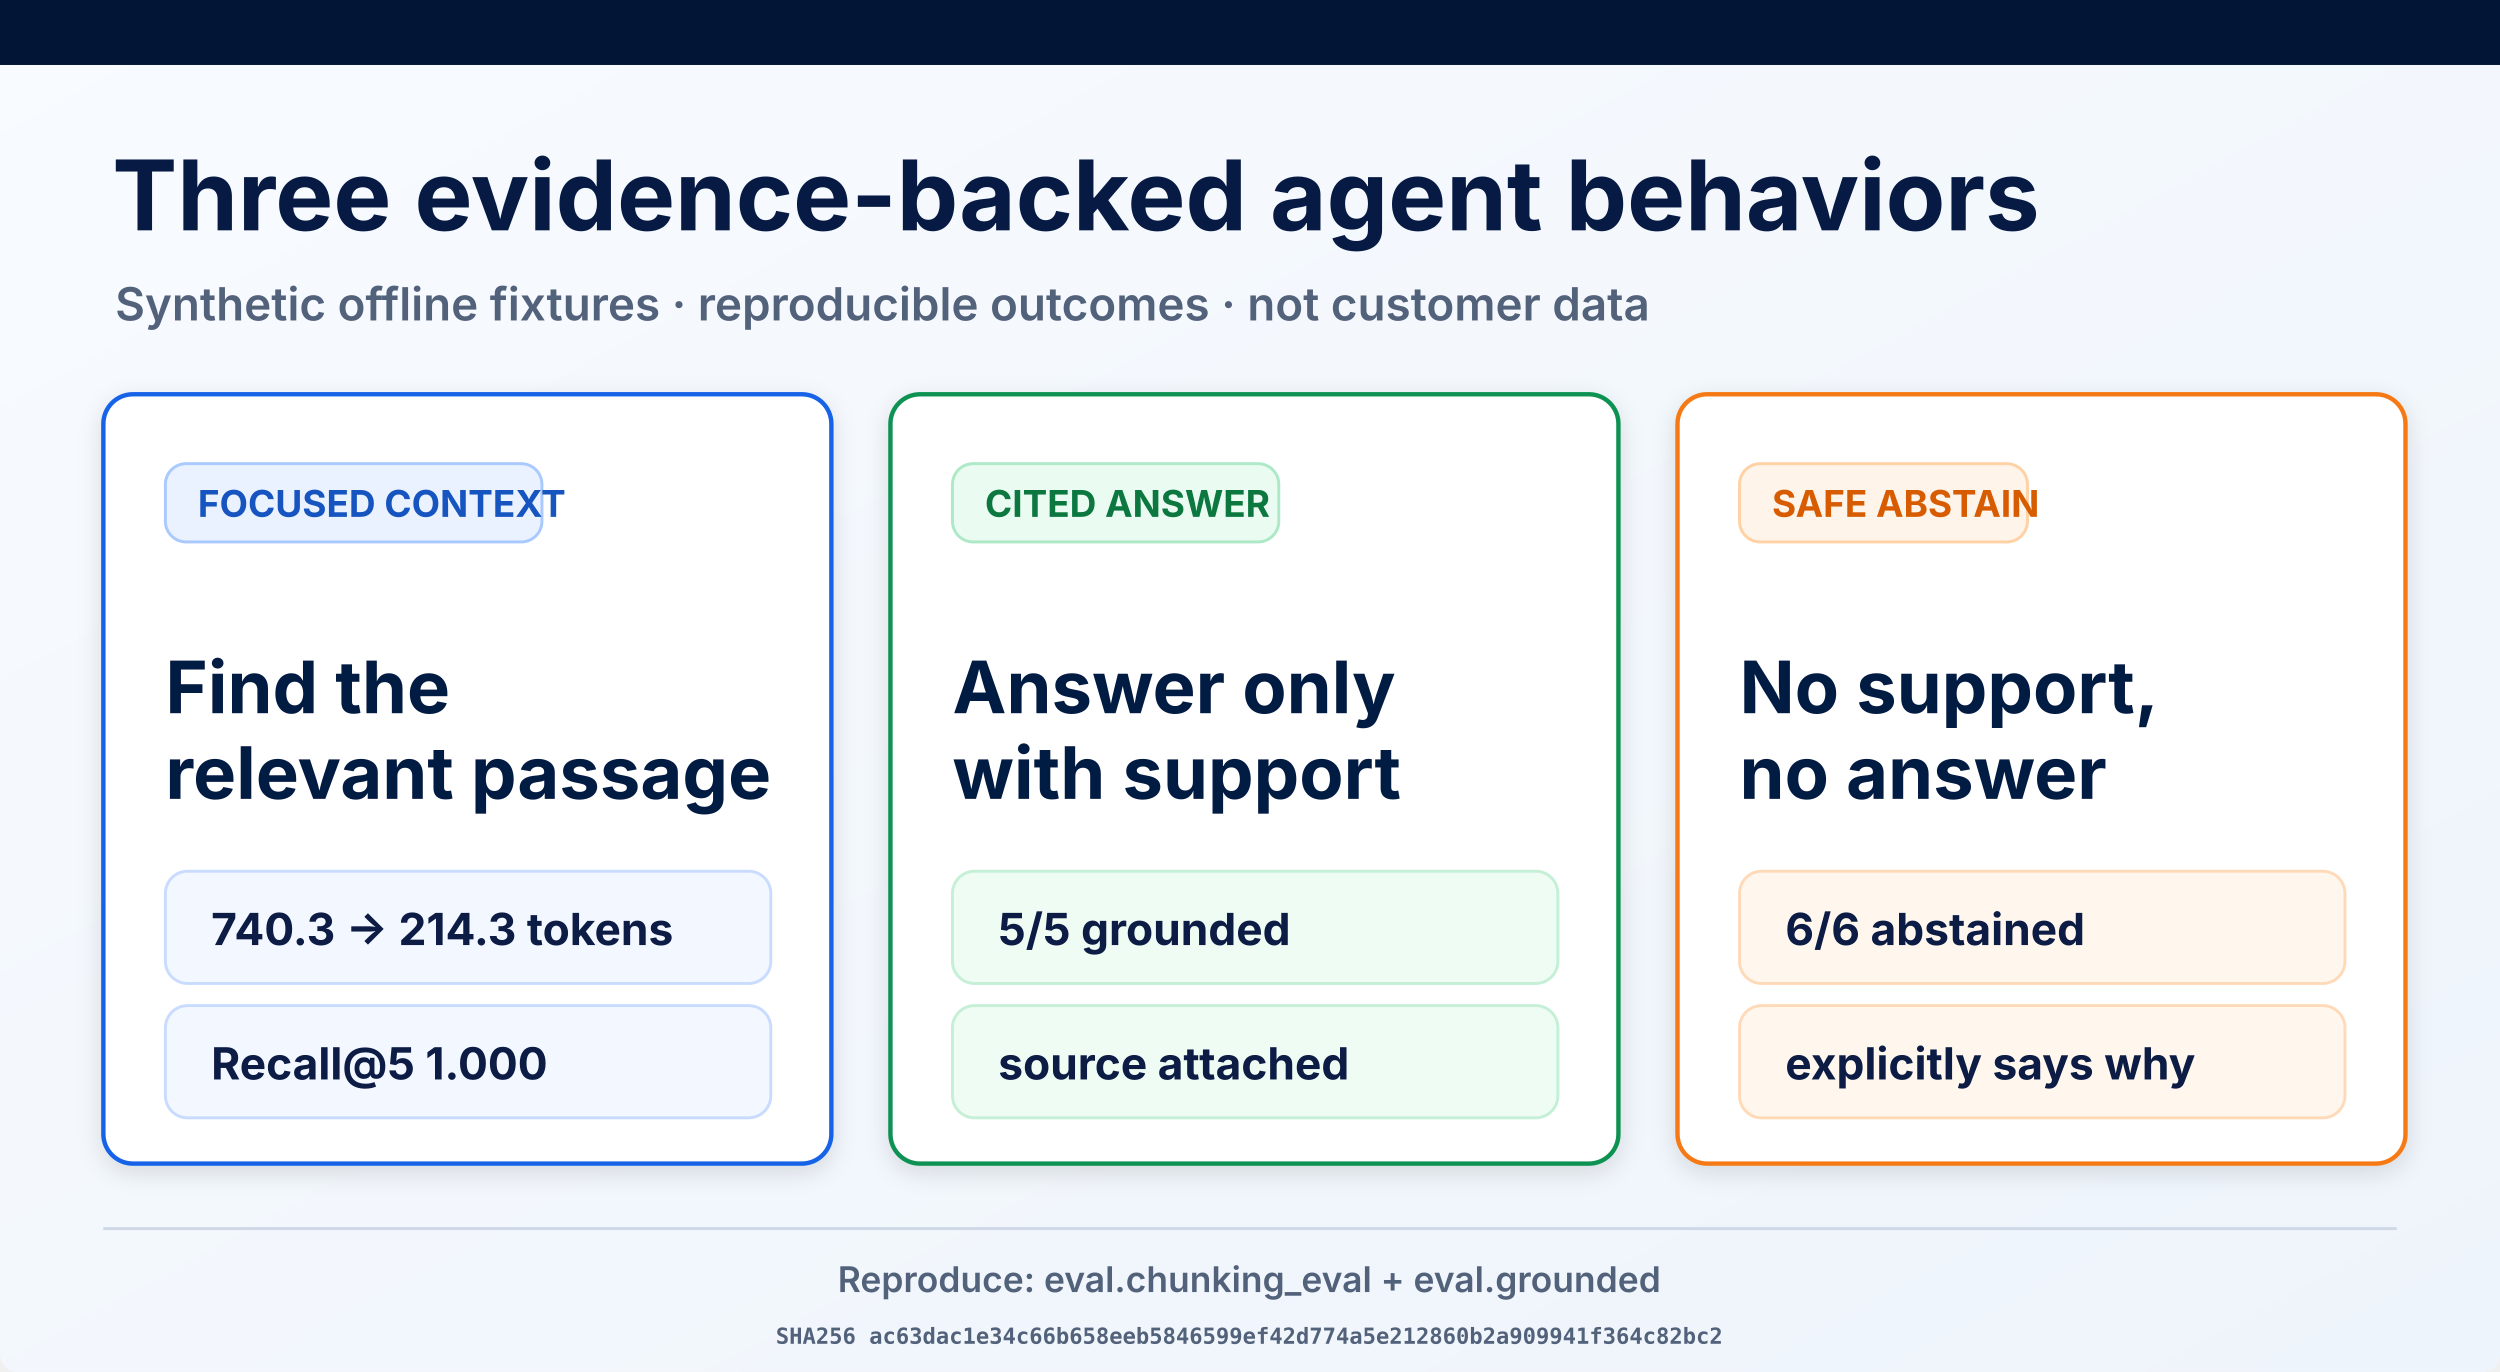
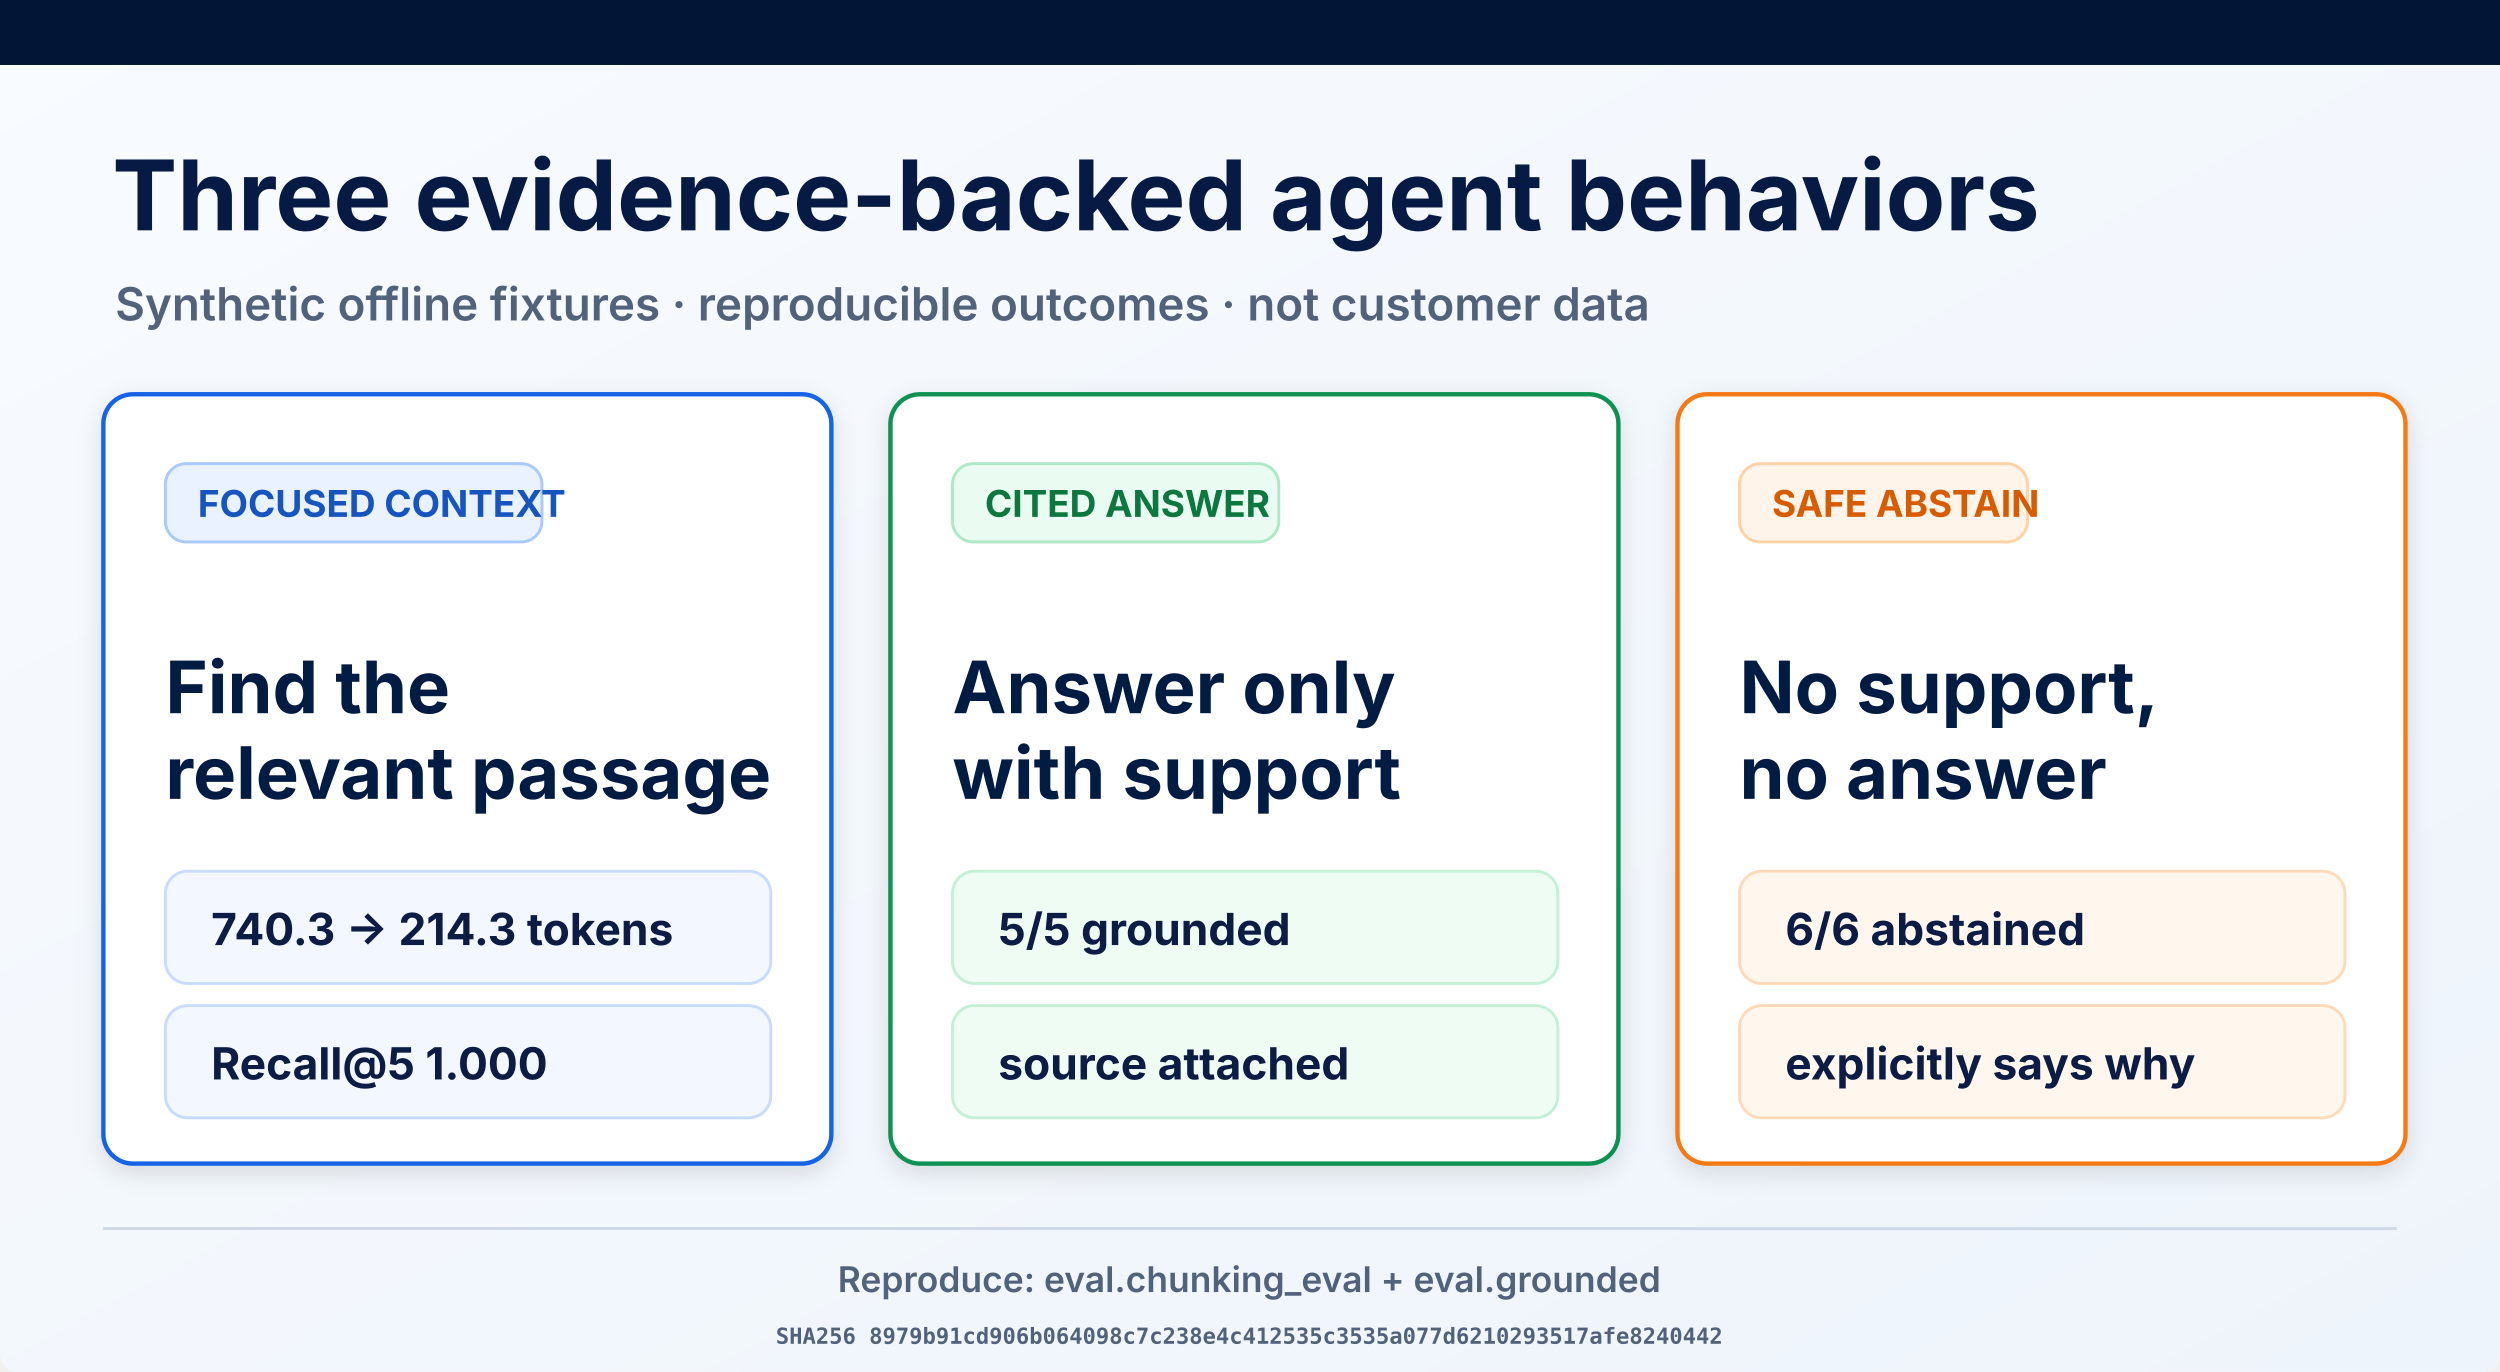
<svg xmlns="http://www.w3.org/2000/svg" width="1693" height="929" viewBox="0 0 1693 929" role="img" aria-labelledby="title desc">
  <defs>
    <linearGradient id="page" x1="0" y1="0" x2="1" y2="1">
      <stop offset="0" stop-color="#f8fbff" />
      <stop offset="1" stop-color="#eef4fb" />
    </linearGradient>
    <filter id="shadow" x="-10%" y="-10%" width="120%" height="130%">
      <feDropShadow dx="0" dy="5" stdDeviation="8" flood-opacity=".12" />
    </filter>
  </defs>
  <rect width="1693" height="929" rx="12" fill="url(#page)" />
  <rect width="1693" height="44" fill="#021536" />
  <text x="76" y="156" font-family="Inter, Arial, sans-serif" font-size="66" font-weight="700" fill="#061a43">Three evidence-backed agent behaviors</text>
  <text x="78" y="217" font-family="Inter, Arial, sans-serif" font-size="31" font-weight="600" fill="#53627b">Synthetic offline fixtures · reproducible outcomes · not customer data</text>
  <g filter="url(#shadow)">
    <rect x="70" y="267" width="493" height="521" rx="20" fill="#fff" stroke="#1763e8" stroke-width="3" />
    <rect x="112" y="314" width="255" height="53" rx="14" fill="#eaf2ff" stroke="#a9c9ff" stroke-width="2" />
    <text x="134" y="350" font-family="Inter, Arial, sans-serif" font-size="25" font-weight="700" fill="#1554c0">FOCUSED CONTEXT</text>
    <text x="112" y="483" font-family="Inter, Arial, sans-serif" font-size="49" font-weight="700" fill="#061a43">Find the</text>
    <text x="112" y="541" font-family="Inter, Arial, sans-serif" font-size="49" font-weight="700" fill="#061a43">relevant passage</text>
    <rect x="112" y="590" width="410" height="76" rx="15" fill="#f3f7ff" stroke="#c9dcff" stroke-width="2" />
    <text x="143" y="640" font-family="Inter, Arial, sans-serif" font-size="30" font-weight="700" fill="#0a1b44">740.3 → 214.3 tokens</text>
    <rect x="112" y="681" width="410" height="76" rx="15" fill="#f3f7ff" stroke="#c9dcff" stroke-width="2" />
    <text x="143" y="731" font-family="Inter, Arial, sans-serif" font-size="30" font-weight="700" fill="#0a1b44">Recall@5 1.000</text>
  </g>
  <g filter="url(#shadow)">
    <rect x="603" y="267" width="493" height="521" rx="20" fill="#fff" stroke="#109252" stroke-width="3" />
    <rect x="645" y="314" width="221" height="53" rx="14" fill="#eafbf1" stroke="#ade9c7" stroke-width="2" />
    <text x="667" y="350" font-family="Inter, Arial, sans-serif" font-size="25" font-weight="700" fill="#08773f">CITED ANSWER</text>
    <text x="645" y="483" font-family="Inter, Arial, sans-serif" font-size="49" font-weight="700" fill="#061a43">Answer only</text>
    <text x="645" y="541" font-family="Inter, Arial, sans-serif" font-size="49" font-weight="700" fill="#061a43">with support</text>
    <rect x="645" y="590" width="410" height="76" rx="15" fill="#effcf4" stroke="#c5efd6" stroke-width="2" />
    <text x="676" y="640" font-family="Inter, Arial, sans-serif" font-size="30" font-weight="700" fill="#0a1b44">5/5 grounded</text>
    <rect x="645" y="681" width="410" height="76" rx="15" fill="#effcf4" stroke="#c5efd6" stroke-width="2" />
    <text x="676" y="731" font-family="Inter, Arial, sans-serif" font-size="30" font-weight="700" fill="#0a1b44">source attached</text>
  </g>
  <g filter="url(#shadow)">
    <rect x="1136" y="267" width="493" height="521" rx="20" fill="#fff" stroke="#f57a19" stroke-width="3" />
    <rect x="1178" y="314" width="195" height="53" rx="14" fill="#fff4e9" stroke="#ffd1a4" stroke-width="2" />
    <text x="1200" y="350" font-family="Inter, Arial, sans-serif" font-size="25" font-weight="700" fill="#d75c06">SAFE ABSTAIN</text>
    <text x="1178" y="483" font-family="Inter, Arial, sans-serif" font-size="49" font-weight="700" fill="#061a43">No support,</text>
    <text x="1178" y="541" font-family="Inter, Arial, sans-serif" font-size="49" font-weight="700" fill="#061a43">no answer</text>
    <rect x="1178" y="590" width="410" height="76" rx="15" fill="#fff7ee" stroke="#ffdab9" stroke-width="2" />
    <text x="1209" y="640" font-family="Inter, Arial, sans-serif" font-size="30" font-weight="700" fill="#0a1b44">6/6 abstained</text>
    <rect x="1178" y="681" width="410" height="76" rx="15" fill="#fff7ee" stroke="#ffdab9" stroke-width="2" />
    <text x="1209" y="731" font-family="Inter, Arial, sans-serif" font-size="30" font-weight="700" fill="#0a1b44">explicitly says why</text>
  </g>
  <line x1="70" y1="832" x2="1623" y2="832" stroke="#ced8e7" stroke-width="2" />
  <text x="846" y="875" text-anchor="middle" font-family="Inter, Arial, sans-serif" font-size="24" font-weight="600" fill="#53627b">Reproduce: eval.chunking_eval + eval.grounded</text>
-   <text x="846" y="910" text-anchor="middle" font-family="ui-monospace, monospace" font-size="15" font-weight="600" fill="#53627b">SHA256 ac63dac1e34c66b658eeb5846599ef42d774a5e212860b2a909941f364c82bc2</text>
+   <text x="846" y="910" text-anchor="middle" font-family="ui-monospace, monospace" font-size="15" font-weight="600" fill="#53627b">SHA256 8979b91cd906b064098c7c238e4c412535c3535a077d6210293517afe8240442</text>
</svg>
